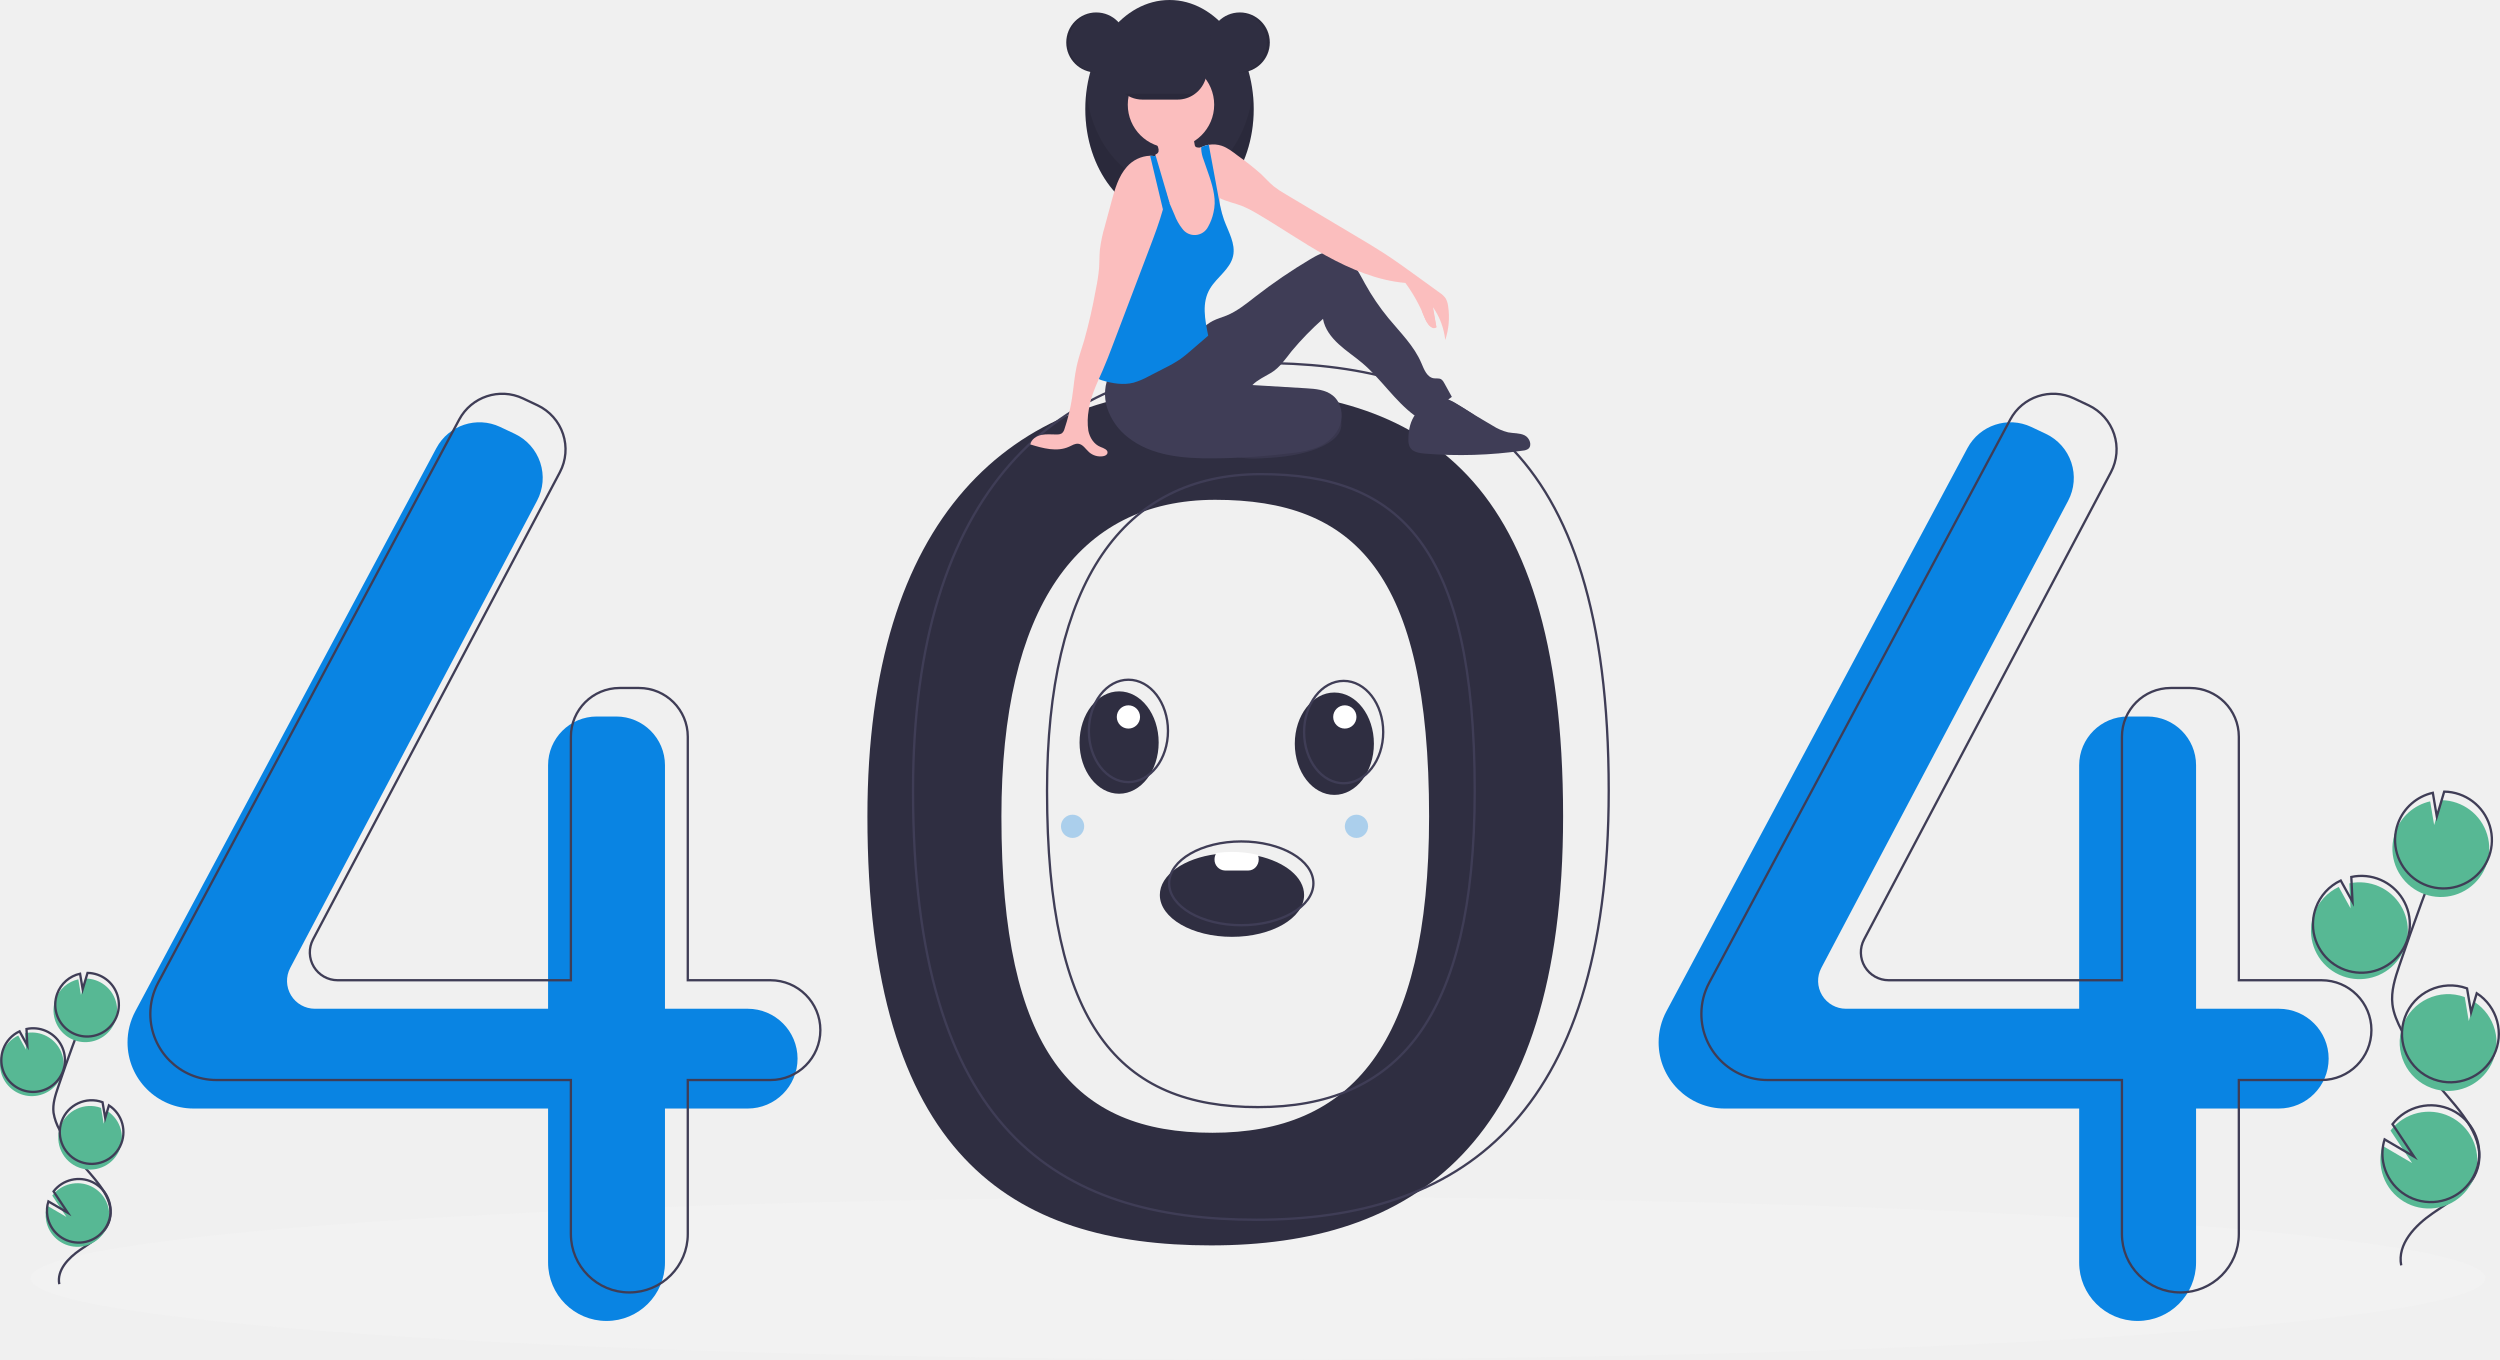
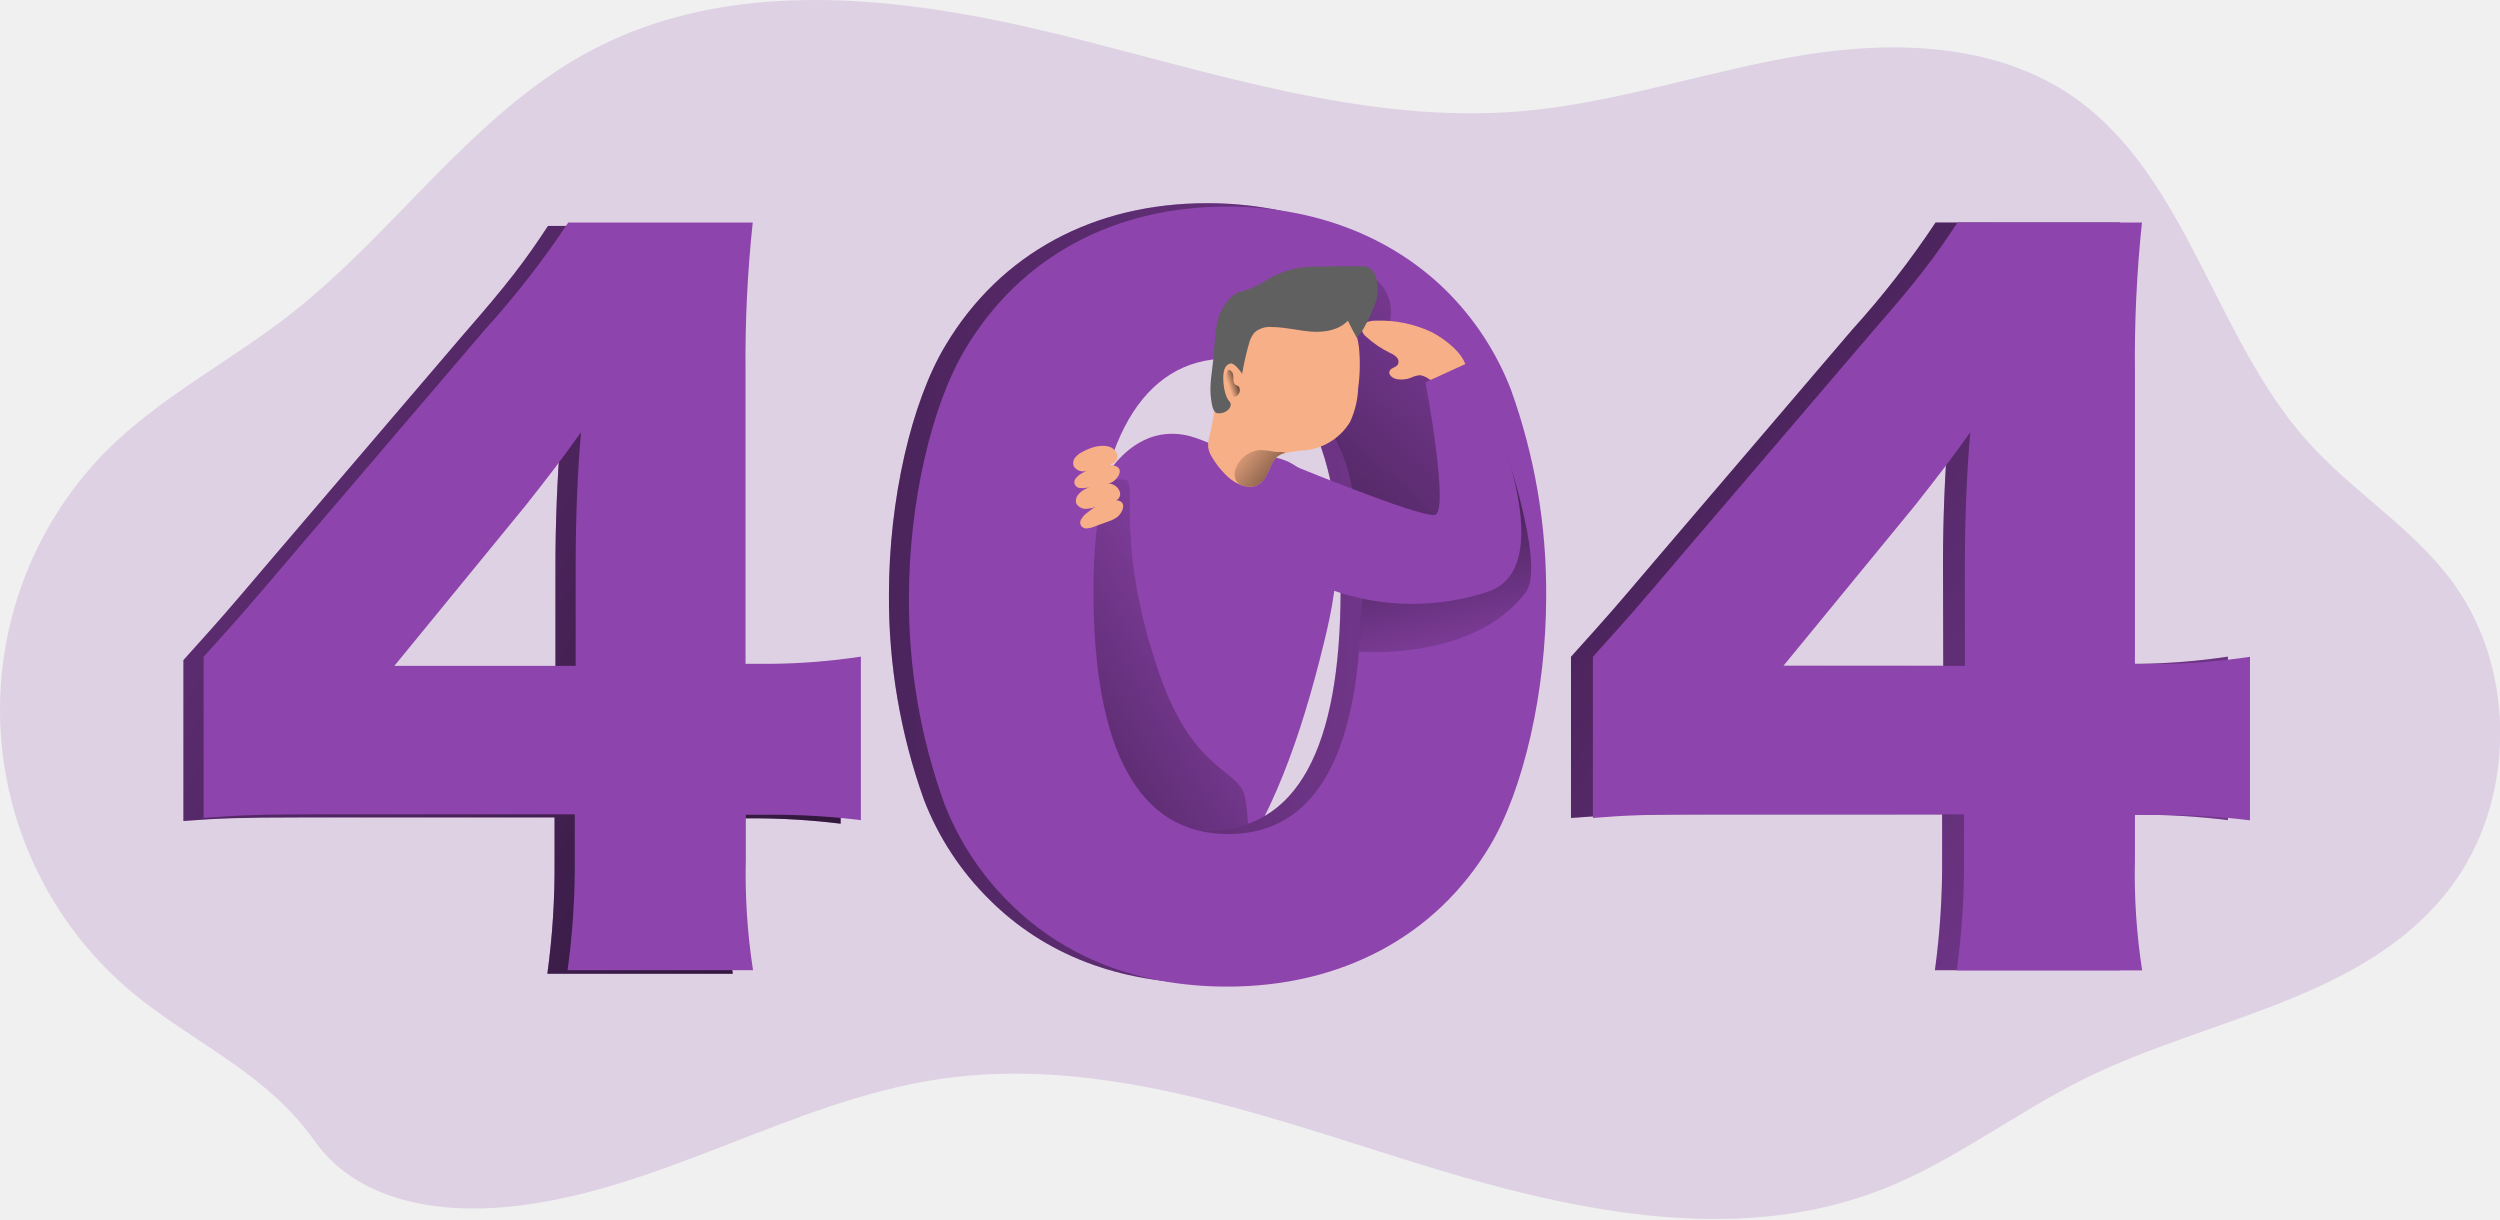
- <svg xmlns="http://www.w3.org/2000/svg" id="fd59ce54-f850-4dfc-bc34-dd7d379d600e" data-name="Layer 1" width="1074.392" height="584.231" viewBox="0 0 1074.392 584.231">
-   <ellipse cx="540.643" cy="549.309" rx="527.5" ry="34.922" fill="#f2f2f2" />
-   <path d="M583.48,324.894c-85.944,0-147.651,55.139-147.651,183.798,0,145.813,61.707,184.411,147.651,184.411s151.327-42.274,151.327-184.411C734.807,356.753,669.424,324.894,583.48,324.894Zm.565,319.808c-59.527,0-90.626-34.923-90.626-135.916,0-89.112,32.372-136.105,91.899-136.105s91.899,30.868,91.899,136.105C677.217,607.234,643.572,644.703,584.045,644.703Z" transform="translate(-63.054 -157.8845)" fill="#2f2e41" />
-   <path d="M384.365,591.401H348.831V486.762A20.956,20.956,0,0,0,327.875,465.806h-8.326a20.956,20.956,0,0,0-20.956,20.956V591.401H198.363a11.963,11.963,0,0,1-10.578-17.552l106.082-200.78A20.956,20.956,0,0,0,284.287,344.33l-6.262-2.957a20.956,20.956,0,0,0-27.429,9.07L121.214,592.475a28.416,28.416,0,0,0-3.356,13.396v0a28.416,28.416,0,0,0,28.416,28.416H298.593v66.167a25.119,25.119,0,0,0,25.119,25.119h0a25.119,25.119,0,0,0,25.119-25.119V634.287h35.534a21.443,21.443,0,0,0,21.443-21.443v0A21.443,21.443,0,0,0,384.365,591.401Z" transform="translate(-63.054 -157.8845)" fill="#0984e3" />
-   <path d="M1042.362,591.401h-35.534V486.762A20.956,20.956,0,0,0,985.872,465.806h-8.326a20.956,20.956,0,0,0-20.956,20.956V591.401H856.359a11.963,11.963,0,0,1-10.578-17.552L951.864,373.069A20.956,20.956,0,0,0,942.284,344.33l-6.262-2.957a20.956,20.956,0,0,0-27.429,9.07L779.211,592.475a28.416,28.416,0,0,0-3.356,13.396v0a28.416,28.416,0,0,0,28.416,28.416H956.589v66.167a25.119,25.119,0,0,0,25.119,25.119h0a25.119,25.119,0,0,0,25.119-25.119V634.287h35.534a21.443,21.443,0,0,0,21.443-21.443v0A21.443,21.443,0,0,0,1042.362,591.401Z" transform="translate(-63.054 -157.8845)" fill="#0984e3" />
-   <path d="M394.168,579.148H358.634V474.509a20.956,20.956,0,0,0-20.956-20.956h-8.326a20.956,20.956,0,0,0-20.956,20.956V579.148H208.165a11.963,11.963,0,0,1-10.578-17.552L303.67,360.816a20.956,20.956,0,0,0-9.58-28.739l-6.262-2.957a20.956,20.956,0,0,0-27.429,9.07L131.017,580.222a28.416,28.416,0,0,0-3.356,13.396v0a28.416,28.416,0,0,0,28.416,28.416H308.395v66.167a25.119,25.119,0,0,0,25.119,25.119h0a25.119,25.119,0,0,0,25.119-25.119V622.034h35.534a21.443,21.443,0,0,0,21.443-21.443v0A21.443,21.443,0,0,0,394.168,579.148Z" transform="translate(-63.054 -157.8845)" fill="none" stroke="#3f3d56" stroke-miterlimit="10" />
-   <path d="M1060.742,579.148h-35.534V474.509a20.956,20.956,0,0,0-20.956-20.956H995.925a20.956,20.956,0,0,0-20.956,20.956V579.148H874.739a11.963,11.963,0,0,1-10.578-17.552L970.244,360.816a20.956,20.956,0,0,0-9.58-28.739l-6.262-2.957a20.956,20.956,0,0,0-27.429,9.07L797.59,580.222a28.416,28.416,0,0,0-3.356,13.396v0a28.416,28.416,0,0,0,28.416,28.416H974.969v66.167a25.119,25.119,0,0,0,25.119,25.119h0a25.119,25.119,0,0,0,25.119-25.119V622.034h35.534a21.443,21.443,0,0,0,21.443-21.443v0A21.443,21.443,0,0,0,1060.742,579.148Z" transform="translate(-63.054 -157.8845)" fill="none" stroke="#3f3d56" stroke-miterlimit="10" />
-   <path d="M603.085,313.866c-85.944,0-147.651,55.139-147.651,183.798,0,145.813,61.707,184.411,147.651,184.411s151.327-42.274,151.327-184.411C754.412,345.725,689.029,313.866,603.085,313.866Zm.565,319.808c-59.527,0-90.626-34.923-90.626-135.916,0-89.112,32.372-136.105,91.899-136.105s91.899,30.868,91.899,136.105C696.822,596.206,663.177,633.675,603.65,633.675Z" transform="translate(-63.054 -157.8845)" fill="none" stroke="#3f3d56" stroke-miterlimit="10" />
-   <circle cx="471.141" cy="18.25" r="12.901" fill="#2f2e41" />
-   <ellipse cx="502.607" cy="46.885" rx="36.186" ry="46.885" fill="#2f2e41" />
-   <path d="M565.661,237.494c-18.128,0-33.141-17.271-35.776-39.805a60.976,60.976,0,0,0-.41,7.08c0,25.894,16.201,46.885,36.186,46.885s36.186-20.991,36.186-46.885a60.976,60.976,0,0,0-.41-7.08C598.803,220.224,583.789,237.494,565.661,237.494Z" transform="translate(-63.054 -157.8845)" opacity="0.1" />
-   <path d="M639.296,342.073c-.777,3.193-4.128,5.751-7.839,7.538-7.802,3.757-17.425,4.878-26.76,5.254a45.176,45.176,0,0,1-7.144-.132,20.537,20.537,0,0,1-12.251-5.631,1.681,1.681,0,0,1,.044-2.844c4.969-5.459,13.262-8.806,21.616-11.216,6.334-1.827,17.381-6.561,24.29-5.922C637.944,329.739,640.277,338.041,639.296,342.073Z" transform="translate(-63.054 -157.8845)" fill="#3f3d56" />
-   <path d="M639.296,342.073c-.777,3.193-4.128,5.751-7.839,7.538-7.802,3.757-17.425,4.878-26.76,5.254a45.176,45.176,0,0,1-7.144-.132,20.537,20.537,0,0,1-12.251-5.631,1.681,1.681,0,0,1,.044-2.844c4.969-5.459,13.262-8.806,21.616-11.216,6.334-1.827,17.381-6.561,24.29-5.922C637.944,329.739,640.277,338.041,639.296,342.073Z" transform="translate(-63.054 -157.8845)" opacity="0.1" />
-   <path d="M540.098,318.206a19.77,19.77,0,0,0-1.199,15.075,26.339,26.339,0,0,0,8.829,12.497c10.095,8.092,23.988,9.205,36.925,9.093a284.649,284.649,0,0,0,33.905-2.324,40.538,40.538,0,0,0,11.001-2.554c4.222-1.827,7.933-5.178,9.436-9.526s.436-9.672-3.134-12.574c-3.137-2.55-7.463-2.9-11.498-3.143l-23.088-1.387c2.281-2.308,5.318-3.614,8.096-5.292,3.685-2.226,6.134-5.965,8.813-9.335a129.001,129.001,0,0,1,13.439-13.817c.751,4.31,3.478,7.85,6.687,10.824s6.908,5.368,10.244,8.2c8.079,6.858,13.896,16.167,22.392,22.5a43.829,43.829,0,0,0,16.049-8.012l-3.302-5.981a3.94,3.94,0,0,0-1.245-1.553c-.935-.575-2.14-.279-3.225-.441-2.901-.435-4.168-3.784-5.306-6.487-3.125-7.422-9.108-13.18-14.218-19.404a98.009,98.009,0,0,1-9.996-14.723c-1.717-3.102-3.288-6.331-5.617-9.003s-5.594-4.773-9.139-4.781c-3.132-.007-6.021,1.584-8.714,3.183a230.477,230.477,0,0,0-23.63,16.099c-3.944,3.062-7.863,6.296-12.489,8.174-1.947.79-4,1.331-5.869,2.292-3.273,1.684-5.757,4.534-8.431,7.064C566.277,311.892,553.219,317.738,540.098,318.206Z" transform="translate(-63.054 -157.8845)" fill="#3f3d56" />
-   <path d="M588.374,253.983a23.774,23.774,0,0,1-1.734,8.033,10.045,10.045,0,0,1-5.768,5.573,12.375,12.375,0,0,1-5.623.182,10.882,10.882,0,0,1-4.582-1.561c-2.165-1.488-3.244-4.144-3.637-6.743-.393-2.596-.217-5.249-.469-7.863a42.944,42.944,0,0,0-1.202-6.255c-.17-.683-.343-1.362-.513-2.042-.167-.68-.33-1.359-.481-2.039-.138-.639-.267-1.281-.378-1.926-.091-.544-.173-1.092-.233-1.643a18.423,18.423,0,0,0-.809-4.811,14.607,14.607,0,0,0-1.687-2.854c-.286-.409-.563-.818-.818-1.243a5.89,5.89,0,0,1-.972-3.748,3.286,3.286,0,0,1,.148-.601c.025-.076.053-.151.085-.223A1.802,1.802,0,0,0,560.932,223.07a3.433,3.433,0,0,0-.148-1.778,11.318,11.318,0,0,0-.96-2.288c-.264-.478-1.161-1.34-1.167-1.888-.013-1.101,2.14-1.989,3.011-2.423a16.796,16.796,0,0,1,8.597-1.743c1.904.129,3.968.714,5.019,2.31.944,1.438.818,3.301,1.221,4.972a1.471,1.471,0,0,0,.299.664,1.341,1.341,0,0,0,.739.34,4.549,4.549,0,0,0,1.416.057h.003a2.931,2.931,0,0,0,.371-.054,4.957,4.957,0,0,0,2.033-.878q.585-.156,1.18-.255a.251.251,0,0,0,.047-.009c1.576,4.975,1.781,10.308,3.071,15.374.639,2.52,1.554,5.009,1.683,7.602.009.113.013.23.016.346.019.834-.047,1.674-.013,2.505a6.981,6.981,0,0,0,.126,1.114,15.611,15.611,0,0,0,.525,1.743l.009.028c.06.183.116.368.164.554.035.135.066.267.091.403l.003.009A14.938,14.938,0,0,1,588.374,253.983Z" transform="translate(-63.054 -157.8845)" fill="#fbbebe" />
-   <circle cx="503.237" cy="44.997" r="18.565" fill="#fbbebe" />
-   <path d="M684.157,304.033a30.445,30.445,0,0,0-5.236-14.103q.722,4.295,1.447,8.587a3.214,3.214,0,0,1-3.367-1.035,10.337,10.337,0,0,1-1.765-3.276,67.466,67.466,0,0,0-8.21-14.736c-11.819-.985-23.502-5.884-33.896-11.595-10.396-5.708-20.126-12.552-30.384-18.502a43.573,43.573,0,0,0-5.544-2.832c-3.21-1.287-6.812-1.954-9.855-3.468-.204-.101-.409-.208-.61-.318a12.578,12.578,0,0,1-1.945-1.306,10.344,10.344,0,0,1-.931-.856,20.351,20.351,0,0,1-3.559-5.953c-1.633-3.612-2.215-7.97-3.845-11.583a11.203,11.203,0,0,1,2.502-1.765h.003c.132-.069.264-.135.4-.198a11.94,11.94,0,0,1,2.004-.733q.585-.156,1.18-.255a.251.251,0,0,0,.047-.009,11.566,11.566,0,0,1,5.491.434c2.587.875,4.767,2.621,6.941,4.273a114.02,114.02,0,0,1,10.148,8.049c1.794,1.718,3.43,3.606,5.359,5.167a42.144,42.144,0,0,0,5.057,3.351q15.656,9.327,31.315,18.65c3.534,2.105,7.07,4.21,10.526,6.438,5.249,3.386,10.308,7.055,15.365,10.721q4.47,3.238,8.936,6.479a9.728,9.728,0,0,1,2.533,2.341,8.472,8.472,0,0,1,1.123,3.433A31.387,31.387,0,0,1,684.157,304.033Z" transform="translate(-63.054 -157.8845)" fill="#fbbebe" />
-   <path d="M592.977,267.944c-1.252,5.617-6.929,9.012-9.896,13.946-3.688,6.123-2.184,13.241-.799,20.255q-3.795,3.271-7.593,6.542c-1.397,1.199-2.794,2.404-4.298,3.464a57.351,57.351,0,0,1-6.86,3.94q-3.361,1.728-6.721,3.458a32.128,32.128,0,0,1-6.58,2.788c-4.415,1.133-9.103.34-13.471-.972a6.088,6.088,0,0,1-1.473-.601,2.394,2.394,0,0,1-.699-.632,3.911,3.911,0,0,1-.444-2.539c.444-7.351,2.24-14.547,4.031-21.69a85.26,85.26,0,0,1,3.848-12.577,85.077,85.077,0,0,1,5.415-10.151,68.368,68.368,0,0,1,7.929-11.514,18.479,18.479,0,0,0,3.675-4.739c1.117-2.549.686-5.472.913-8.247a17.148,17.148,0,0,1,1.633-6.007v-.003a17.093,17.093,0,0,1,1.743-2.882q.458,1.067.916,2.13.302.699.598,1.394.387.897.768,1.787,1.1,2.558,2.196,5.113a21.59,21.59,0,0,0,3.335,5.944,6.499,6.499,0,0,0,11.123-.853,21.261,21.261,0,0,0,2.272-6.013,19.215,19.215,0,0,0,.252-7.835c-.758-5.009-2.889-10.126-4.437-14.78a14.945,14.945,0,0,1-1.079-4.871,3.351,3.351,0,0,1,.057-.56c.009-.047.019-.098.028-.145a11.94,11.94,0,0,1,2.004-.733q.585-.156,1.18-.255,2.044,11.064,4.094,22.127c.032.173.066.346.098.522.195,1.057.393,2.115.614,3.169.198.957.412,1.91.651,2.857l.009.028c.082.321.167.639.255.957l.003.009c.242.868.513,1.731.818,2.58C590.938,257.475,594.164,262.629,592.977,267.944Z" transform="translate(-63.054 -157.8845)" fill="#0984e3" />
-   <path d="M668.321,346.877a6.583,6.583,0,0,0,.61,3.143c1.162,2.124,3.95,2.606,6.362,2.805a188.377,188.377,0,0,0,42.266-1.288,4.886,4.886,0,0,0,2.151-.668c1.99-1.395.763-4.795-1.41-5.884s-4.751-.826-7.135-1.297a22.479,22.479,0,0,1-6.678-2.896q-7.252-4.167-14.293-8.688c-2.795-1.795-6.093-3.71-9.24-2.646C672.43,332.343,668.265,337.681,668.321,346.877Z" transform="translate(-63.054 -157.8845)" fill="#3f3d56" />
-   <path d="M564.437,240.874v.003c-.022.132-.044.261-.072.39-.035.214-.076.431-.116.645-.39,1.998-.868,3.987-1.419,5.963-1.51,5.459-3.534,10.831-5.541,16.123q-8.081,21.287-16.164,42.577c-1.359,3.575-2.716,7.152-4.261,10.654-.516,1.167-1.048,2.344-1.576,3.534-1.894,4.257-3.713,8.653-4.317,13.184a27.45,27.45,0,0,0-.192,9.04c.604,2.97,2.407,5.872,5.23,6.97,1.378.538,3.351,1.259,2.974,2.69-.204.787-1.098,1.171-1.901,1.303a7.312,7.312,0,0,1-5.966-1.718c-1.507-1.337-2.665-3.417-4.67-3.641-1.388-.151-2.665.68-3.936,1.262-5.186,2.369-11.227.711-16.674-.972.428-2.206,2.643-3.66,4.843-4.1,2.199-.444,4.474-.129,6.718-.189a3.51,3.51,0,0,0,2.042-.525,3.705,3.705,0,0,0,1.101-1.882,78.964,78.964,0,0,0,3.213-13.147c.724-4.666,1.026-9.405,2.058-14.015.802-3.597,2.042-7.08,3.106-10.61a224.682,224.682,0,0,0,5.06-22.077,78.02,78.02,0,0,0,1.425-9.368c.179-2.612.094-5.236.346-7.838a60.888,60.888,0,0,1,2.111-9.997q1.444-5.348,2.885-10.689c1.425-5.271,2.955-10.746,6.567-14.843a13.962,13.962,0,0,1,10.028-4.789,9.882,9.882,0,0,1,2.13.23c.116.028.233.057.349.088a8.634,8.634,0,0,1,2.174.9c1.114-.708,1.68-.459,2.42.632a6.973,6.973,0,0,1,.881,3.795A52.424,52.424,0,0,1,564.437,240.874Z" transform="translate(-63.054 -157.8845)" fill="#fbbebe" />
-   <path d="M565.661,245.046l-.047.047-.255.255-2.53,2.527-1.24-5.208-4.251-17.854a9.882,9.882,0,0,1,2.13.23,3.286,3.286,0,0,1,.148-.601l.201.689,1.441,4.902,2.728,9.308.45,1.532v.003Z" transform="translate(-63.054 -157.8845)" fill="#0984e3" />
-   <path d="M581.715,188.087a12.582,12.582,0,0,1-3.7,8.896,12.314,12.314,0,0,1-1.36,1.176,12.528,12.528,0,0,1-7.536,2.524H554.023a12.59,12.59,0,0,1,0-25.18h15.096A12.629,12.629,0,0,1,581.715,188.087Z" transform="translate(-63.054 -157.8845)" fill="#2f2e41" />
-   <circle cx="532.815" cy="18.25" r="12.901" fill="#2f2e41" />
-   <path d="M595.554,163.234c-.158,0-.315.006-.472.012a12.898,12.898,0,0,1,0,25.778c.157.006.314.012.472.012a12.901,12.901,0,1,0,0-25.802Z" transform="translate(-63.054 -157.8845)" opacity="0.1" />
-   <path d="M534.195,163.234c.158,0,.315.006.472.012a12.898,12.898,0,0,0,0,25.778c-.157.006-.314.012-.472.012a12.901,12.901,0,0,1,0-25.802Z" transform="translate(-63.054 -157.8845)" opacity="0.1" />
-   <path d="M576.655,198.159a12.528,12.528,0,0,1-7.536,2.524H554.023a12.528,12.528,0,0,1-7.536-2.524Z" transform="translate(-63.054 -157.8845)" opacity="0.1" />
-   <path d="M674.14,291.64s3.252,9.372,6.229,6.876L677.996,286.267Z" transform="translate(-63.054 -157.8845)" fill="#fbbebe" />
-   <path d="M1069.918,577.434a20.813,20.813,0,1,0,2.772-39.915l.521,10.712-5.068-9.18a20.734,20.734,0,0,0-10.684,11.723,20.408,20.408,0,0,0-1.197,5.63A20.809,20.809,0,0,0,1069.918,577.434Z" transform="translate(-63.054 -157.8845)" fill="#57b894" />
-   <path d="M1094.995,701.678c-1.789-9.11,5.963-17.187,13.621-22.437s16.605-10.408,19.218-19.317c3.755-12.804-7.43-24.53-16.136-34.642a125.3,125.3,0,0,1-16.524-24.557c-1.811-3.533-3.476-7.225-3.952-11.166-.686-5.675,1.137-11.323,2.974-16.737q9.179-27.052,19.628-53.65" transform="translate(-63.054 -157.8845)" fill="none" stroke="#3f3d56" stroke-miterlimit="10" />
-   <path d="M1070.775,574.676a20.813,20.813,0,1,0,2.772-39.915l.521,10.712-5.068-9.18a20.734,20.734,0,0,0-10.684,11.723,20.408,20.408,0,0,0-1.197,5.63A20.809,20.809,0,0,0,1070.775,574.676Z" transform="translate(-63.054 -157.8845)" fill="none" stroke="#3f3d56" stroke-miterlimit="10" />
-   <path d="M1092.451,515.473a20.788,20.788,0,0,1,14.98-13.198l1.714,10.184,3.177-10.696a20.81,20.81,0,1,1-19.871,13.71Z" transform="translate(-63.054 -157.8845)" fill="#57b894" />
-   <path d="M1093.594,511.795a20.788,20.788,0,0,1,14.98-13.198l1.714,10.184,3.177-10.696a20.81,20.81,0,1,1-19.871,13.71Z" transform="translate(-63.054 -157.8845)" fill="none" stroke="#3f3d56" stroke-miterlimit="10" />
-   <path d="M1108.045,625.489a20.81,20.81,0,0,0,18.419-37.023l-2.441,8.219-1.731-10.304a.362.362,0,0,0-.053-.02,20.811,20.811,0,1,0-14.194,39.127Z" transform="translate(-63.054 -157.8845)" fill="#57b894" />
-   <path d="M1109.035,621.764a20.81,20.81,0,0,0,18.419-37.023l-2.441,8.219-1.731-10.304a.362.362,0,0,0-.053-.02,20.811,20.811,0,1,0-14.194,39.127Z" transform="translate(-63.054 -157.8845)" fill="none" stroke="#3f3d56" stroke-miterlimit="10" />
-   <path d="M1086.378,660.051a20.801,20.801,0,1,0,4.011-16.297l9.273,13.957-12.67-7.408A20.616,20.616,0,0,0,1086.378,660.051Z" transform="translate(-63.054 -157.8845)" fill="#57b894" />
-   <path d="M1087.235,657.294a20.801,20.801,0,1,0,4.011-16.297l9.273,13.957-12.67-7.408A20.616,20.616,0,0,0,1087.235,657.294Z" transform="translate(-63.054 -157.8845)" fill="none" stroke="#3f3d56" stroke-miterlimit="10" />
-   <path d="M72.061,628.133a13.674,13.674,0,1,0,1.821-26.225l.342,7.038-3.33-6.032a13.623,13.623,0,0,0-7.019,7.702,13.409,13.409,0,0,0-.787,3.699A13.672,13.672,0,0,0,72.061,628.133Z" transform="translate(-63.054 -157.8845)" fill="#57b894" />
-   <path d="M88.538,709.763c-1.175-5.986,3.918-11.292,8.949-14.741s10.91-6.838,12.626-12.692c2.467-8.412-4.882-16.117-10.601-22.76A82.324,82.324,0,0,1,88.656,643.436a22.21,22.21,0,0,1-2.597-7.336c-.451-3.729.747-7.439,1.954-10.996q6.031-17.773,12.896-35.249" transform="translate(-63.054 -157.8845)" fill="none" stroke="#3f3d56" stroke-miterlimit="10" />
-   <path d="M72.625,626.321a13.674,13.674,0,1,0,1.821-26.225l.342,7.038L71.458,601.103a13.623,13.623,0,0,0-7.019,7.702,13.409,13.409,0,0,0-.787,3.699A13.672,13.672,0,0,0,72.625,626.321Z" transform="translate(-63.054 -157.8845)" fill="none" stroke="#3f3d56" stroke-miterlimit="10" />
-   <path d="M86.866,587.423a13.658,13.658,0,0,1,9.842-8.671l1.126,6.691,2.087-7.027a13.673,13.673,0,1,1-13.055,9.007Z" transform="translate(-63.054 -157.8845)" fill="#57b894" />
-   <path d="M87.617,585.007a13.658,13.658,0,0,1,9.842-8.671l1.126,6.691L100.673,576a13.673,13.673,0,1,1-13.055,9.007Z" transform="translate(-63.054 -157.8845)" fill="none" stroke="#3f3d56" stroke-miterlimit="10" />
-   <path d="M97.112,659.706a13.673,13.673,0,0,0,12.102-24.325l-1.604,5.4-1.137-6.77a.238.238,0,0,0-.035-.013,13.673,13.673,0,1,0-9.326,25.707Z" transform="translate(-63.054 -157.8845)" fill="#57b894" />
-   <path d="M97.762,657.259a13.673,13.673,0,0,0,12.102-24.325l-1.604,5.4-1.137-6.77a.238.238,0,0,0-.035-.013,13.673,13.673,0,1,0-9.326,25.707Z" transform="translate(-63.054 -157.8845)" fill="none" stroke="#3f3d56" stroke-miterlimit="10" />
-   <path d="M82.876,682.414a13.667,13.667,0,1,0,2.635-10.708l6.092,9.17-8.324-4.867A13.545,13.545,0,0,0,82.876,682.414Z" transform="translate(-63.054 -157.8845)" fill="#57b894" />
-   <path d="M83.439,680.602a13.667,13.667,0,1,0,2.635-10.708l6.092,9.17-8.324-4.867A13.545,13.545,0,0,0,83.439,680.602Z" transform="translate(-63.054 -157.8845)" fill="none" stroke="#3f3d56" stroke-miterlimit="10" />
-   <ellipse cx="480.946" cy="319.115" rx="17" ry="22" fill="#2f2e41" />
-   <ellipse cx="573.446" cy="319.615" rx="17" ry="22" fill="#2f2e41" />
-   <path d="M623.5,542.5c0,9.94-13.88,18-31,18s-31-8.06-31-18c0-8.61,10.41-15.81,24.32-17.57a50.104,50.104,0,0,1,6.68-.43,50.699,50.699,0,0,1,11.13,1.2C615.25,528.29,623.5,534.84,623.5,542.5Z" transform="translate(-63.054 -157.8845)" fill="#2f2e41" />
-   <ellipse cx="484.946" cy="314.115" rx="17" ry="22" fill="none" stroke="#3f3d56" stroke-miterlimit="10" />
-   <ellipse cx="577.446" cy="314.615" rx="17" ry="22" fill="none" stroke="#3f3d56" stroke-miterlimit="10" />
-   <ellipse cx="533.446" cy="379.615" rx="31" ry="18" fill="none" stroke="#3f3d56" stroke-miterlimit="10" />
-   <path d="M604,527.2a4.937,4.937,0,0,1-1.32,3.392A4.339,4.339,0,0,1,599.5,532h-10a4.664,4.664,0,0,1-4.5-4.8,4.905,4.905,0,0,1,.82-2.741A47.02,47.02,0,0,1,592.5,524a47.665,47.665,0,0,1,11.13,1.28A5.067,5.067,0,0,1,604,527.2Z" transform="translate(-63.054 -157.8845)" fill="#fff" />
-   <circle cx="484.946" cy="308.115" r="5" fill="#fff" />
-   <circle cx="577.946" cy="308.115" r="5" fill="#fff" />
-   <circle cx="582.946" cy="355.115" r="5" fill="#0984e3" opacity="0.3" />
-   <circle cx="460.946" cy="355.115" r="5" fill="#0984e3" opacity="0.3" />
+ <svg xmlns="http://www.w3.org/2000/svg" xmlns:xlink="http://www.w3.org/1999/xlink" id="Layer_1" data-name="Layer 1" viewBox="0 0 420.07 204.87">
+   <defs>
+     <linearGradient id="linear-gradient" x1="-65" y1="72.16" x2="262.93" y2="255.66" gradientUnits="userSpaceOnUse">
+       <stop offset="0" stop-opacity="0" />
+       <stop offset="0.99" />
+     </linearGradient>
+     <linearGradient id="linear-gradient-2" x1="217.16" y1="164.75" x2="115.32" y2="227.42" xlink:href="#linear-gradient" />
+     <linearGradient id="linear-gradient-3" x1="425.36" y1="249.21" x2="137.36" y2="3.69" xlink:href="#linear-gradient" />
+     <linearGradient id="linear-gradient-4" x1="295.89" y1="167.21" x2="-18.16" y2="154.47" xlink:href="#linear-gradient" />
+     <linearGradient id="linear-gradient-5" x1="259.24" y1="105.38" x2="169.04" y2="201.94" xlink:href="#linear-gradient" />
+     <linearGradient id="linear-gradient-6" x1="246.43" y1="180.33" x2="233.21" y2="117.97" xlink:href="#linear-gradient" />
+     <linearGradient id="linear-gradient-7" x1="206.63" y1="128.36" x2="209.22" y2="127.46" xlink:href="#linear-gradient" />
+     <linearGradient id="linear-gradient-8" x1="207.32" y1="138.38" x2="222.61" y2="150.91" xlink:href="#linear-gradient" />
+   </defs>
+   <path d="M24.31,232A61.89,61.89,0,0,1,18,139.67c9.16-9.24,21-15.18,31.16-23.18,17.57-13.75,30.58-33.61,50.18-44.11,23.6-12.65,52.2-9.31,78.12-3S229.42,84.73,256,82.45c15.83-1.37,31.07-6.73,46.75-9.34s32.88-2.14,46,7c19.1,13.39,23.64,40.45,39.31,57.9,7.59,8.46,17.67,14.48,24.39,23.68,10.81,14.79,10.53,37-.65,51.51-14.32,18.55-40.16,21.49-61,31.69-11.6,5.68-22,13.87-34,18.63-25.22,10-53.59,3.49-79.45-4.59s-52.5-17.8-79.27-13.84c-25,3.72-47.53,19.15-72.74,21.49-11.7,1.09-25.06-1-32.21-11.1C45.44,244.65,34.72,240,24.31,232Z" transform="translate(-0.27 -63.77)" fill="#8e44ad" opacity="0.18" style="isolation:isolate" />
+   <path d="M31.09,174.69c6.79-7.55,6.79-7.55,14.49-16.61l32.77-38.35c7.25-8.31,10.12-12.08,14-18h31a217,217,0,0,0-1.21,25.06V175.9h4.38a105.88,105.88,0,0,0,15-1.21v27.48a120.64,120.64,0,0,0-14.8-.9h-4.53v7.55a105.46,105.46,0,0,0,1.21,18.57H92.24a131,131,0,0,0,1.21-18.87v-7.4H50.72c-9.82,0-14,.15-19.63.6Zm62.51-16c0-6.8.3-15.1.91-21.75-3,4.23-5.29,7.25-9.36,12.38L63.1,176.2H93.6Z" transform="translate(-0.27 -63.77)" fill="#8e44ad" />
+   <path d="M31.09,174.69c6.79-7.55,6.79-7.55,14.49-16.61l32.77-38.35c7.25-8.31,10.12-12.08,14-18h31a217,217,0,0,0-1.21,25.06V175.9h4.38a105.88,105.88,0,0,0,15-1.21v27.48a120.64,120.64,0,0,0-14.8-.9h-4.53v7.55a105.46,105.46,0,0,0,1.21,18.57H92.24a131,131,0,0,0,1.21-18.87v-7.4H50.72c-9.82,0-14,.15-19.63.6Zm62.51-16c0-6.8.3-15.1.91-21.75-3,4.23-5.29,7.25-9.36,12.38L63.1,176.2H93.6Z" transform="translate(-0.27 -63.77)" fill="url(#linear-gradient)" />
+   <path d="M199.13,136.82c3,.5,5.79,2.34,8.8,3,2.63.6,5.4.29,8,1.21,4.85,1.72,8,7.57,8.69,13.44s-.54,11.81-1.94,17.51C219,187,214,202,205,213.39c-.63.79-1.39,1.62-2.32,1.6a3.22,3.22,0,0,1-1.73-.81,28.88,28.88,0,0,1-5.15-4.51c-2.4-2.89-3.79-6.7-5-10.48-3.41-10.64-9.92-17.38-11.13-28.66C178.35,158.7,184.82,134.46,199.13,136.82Z" transform="translate(-0.27 -63.77)" fill="#8e44ad" />
+   <path d="M189.45,144.4a5.39,5.39,0,0,0-3.71.67,10.08,10.08,0,0,0-4.59,6.54,25.28,25.28,0,0,0-.29,8.19,110.85,110.85,0,0,0,4.63,23.58c.7,2.22-1.3,7.49.15,9.31,1.18,1.48.59,10.37,2.13,11.47,4.27,3.08,13.14,1.38,17.41,4.46,5.53,4,5.16-6.56,4.28-10.91-1-4.85-8.51-4-14.26-20.38C187.55,155.53,191.41,144.85,189.45,144.4Z" transform="translate(-0.27 -63.77)" fill="url(#linear-gradient-2)" />
+   <path d="M264.24,174.13c6.79-7.55,6.79-7.55,14.49-16.61l32.77-38.36a150.72,150.72,0,0,0,14-18h31a217,217,0,0,0-1.21,25.07v49.08h4.38a107.39,107.39,0,0,0,14.95-1.21v27.48a118.69,118.69,0,0,0-14.8-.91h-4.53v7.55a105.32,105.32,0,0,0,1.21,18.57H325.39A131,131,0,0,0,326.6,208v-7.4H283.87c-9.82,0-14.05.15-19.63.61Zm62.51-16c0-6.8.3-15.1.9-21.74-3,4.22-5.28,7.24-9.36,12.38l-22,26.88h30.5Z" transform="translate(-0.27 -63.77)" fill="#8e44ad" />
+   <path d="M264.24,174.13c6.79-7.55,6.79-7.55,14.49-16.61l32.77-38.36a150.72,150.72,0,0,0,14-18h31a217,217,0,0,0-1.21,25.07v49.08h4.38a107.39,107.39,0,0,0,14.95-1.21v27.48a118.69,118.69,0,0,0-14.8-.91h-4.53v7.55a105.32,105.32,0,0,0,1.21,18.57H325.39A131,131,0,0,0,326.6,208v-7.4H283.87c-9.82,0-14.05.15-19.63.61Zm62.51-16c0-6.8.3-15.1.9-21.74-3,4.22-5.28,7.24-9.36,12.38l-22,26.88h30.5Z" transform="translate(-0.27 -63.77)" fill="url(#linear-gradient-3)" />
+   <path d="M166.53,214.94a47.64,47.64,0,0,1-11-16.77,100.34,100.34,0,0,1-5.89-34.58c0-15.85,3.78-32.31,9.52-41.82,9.21-15.41,24.91-23.86,43.94-23.86,14.65,0,27.48,5,36.69,14a47.6,47.6,0,0,1,11,16.76,100.62,100.62,0,0,1,5.88,34.73c0,15.86-3.77,32.47-9.51,42C238.1,220.52,222.25,229,203.07,229,188.27,229,175.74,224.14,166.53,214.94Zm14-52.55c0,27,7.7,40.92,22.65,40.92s22.35-13.59,22.35-40.47c0-25.82-7.85-39.41-22.5-39.41C188.88,123.43,180.57,137.77,180.57,162.39Z" transform="translate(-0.27 -63.77)" fill="#8e44ad" />
+   <path d="M166.53,214.94a47.64,47.64,0,0,1-11-16.77,100.34,100.34,0,0,1-5.89-34.58c0-15.85,3.78-32.31,9.52-41.82,9.21-15.41,24.91-23.86,43.94-23.86,14.65,0,27.48,5,36.69,14a47.6,47.6,0,0,1,11,16.76,100.62,100.62,0,0,1,5.88,34.73c0,15.86-3.77,32.47-9.51,42C238.1,220.52,222.25,229,203.07,229,188.27,229,175.74,224.14,166.53,214.94Zm14-52.55c0,27,7.7,40.92,22.65,40.92s22.35-13.59,22.35-40.47c0-25.82-7.85-39.41-22.5-39.41C188.88,123.43,180.57,137.77,180.57,162.39Z" transform="translate(-0.27 -63.77)" fill="url(#linear-gradient-4)" />
+   <path d="M34.48,174.13c6.8-7.55,6.8-7.55,14.5-16.61l32.77-38.36a150.72,150.72,0,0,0,14-18h31a217,217,0,0,0-1.21,25.07v49.08h4.38a107.39,107.39,0,0,0,15-1.21v27.48a118.69,118.69,0,0,0-14.8-.91h-4.53v7.55a105.32,105.32,0,0,0,1.21,18.57H95.64A131,131,0,0,0,96.85,208v-7.4H54.11c-9.81,0-14,.15-19.63.61Zm62.52-16c0-6.8.3-15.1.9-21.74-3,4.22-5.28,7.24-9.36,12.38l-22,26.88H97Z" transform="translate(-0.27 -63.77)" fill="#8e44ad" />
+   <path d="M169.92,215.5a47.62,47.62,0,0,1-11-16.76A100.34,100.34,0,0,1,153,164.16c0-15.85,3.78-32.31,9.52-41.83,9.21-15.4,24.91-23.85,43.94-23.85,14.64,0,27.48,5,36.69,14a47.48,47.48,0,0,1,11,16.76A100.35,100.35,0,0,1,260.07,164c0,15.85-3.77,32.47-9.51,42-9.06,15.1-24.92,23.55-44.09,23.55C191.67,229.54,179.14,224.71,169.92,215.5ZM184,163c0,27,7.7,40.92,22.65,40.92,14.8,0,22.35-13.59,22.35-40.46,0-25.83-7.86-39.42-22.5-39.42C192.27,124,184,138.34,184,163Z" transform="translate(-0.27 -63.77)" fill="#8e44ad" />
+   <path d="M231.1,110.45a7.06,7.06,0,0,1,2.71,7.34,14.34,14.34,0,0,1,9.74,5.2,18.8,18.8,0,0,1,3.75,9.77,51.3,51.3,0,0,1-.23,10.58,11,11,0,0,1-.74,3.54,7.5,7.5,0,0,1-5.13,3.85,22.09,22.09,0,0,1-6.6.31l-5.25-.28a1.08,1.08,0,0,1-.5-.11,1,1,0,0,1-.35-.72c-.36-2.15-.91-3.09-1.3-5.24a33.51,33.51,0,0,0-5.6-12.59,4.72,4.72,0,0,1-1-1.95,5.29,5.29,0,0,1,.64-2.86A39.39,39.39,0,0,0,223,122a55.82,55.82,0,0,1,1.65-6.38,9.36,9.36,0,0,1,4-5.08" transform="translate(-0.27 -63.77)" fill="url(#linear-gradient-5)" />
+   <path d="M228.65,173.26s19.22,1.7,28-10c3.5-4.64-4.3-26.5-4.3-26.5l-8.87,15.88-14,3.18Z" transform="translate(-0.27 -63.77)" fill="url(#linear-gradient-6)" />
+   <path d="M267.92,174.13c6.79-7.55,6.79-7.55,14.49-16.61l32.77-38.36c7.25-8.3,10.12-12.08,14-18h31A217,217,0,0,0,359,126.26v49.08h4.38a107.39,107.39,0,0,0,14.95-1.21v27.48a118.69,118.69,0,0,0-14.8-.91H359v7.55a105.32,105.32,0,0,0,1.21,18.57H329.07A131,131,0,0,0,330.28,208v-7.4H287.55c-9.82,0-14.05.15-19.63.61Zm62.51-16c0-6.8.3-15.1.91-21.74-3,4.22-5.29,7.24-9.36,12.38l-22.05,26.88h30.5Z" transform="translate(-0.27 -63.77)" fill="#8e44ad" />
+   <path d="M183.55,139.06a10.18,10.18,0,0,0-1.5.69,3.47,3.47,0,0,0-1.16.95,1.48,1.48,0,0,0-.2,1.43,1.86,1.86,0,0,0,1.93.81c1.23-.12,2.37-.73,3.6-.94s2.39-1.06,1.52-2.37S184.78,138.6,183.55,139.06Z" transform="translate(-0.27 -63.77)" fill="#f7af87" />
+   <path d="M187.47,142c-1.8-.47-3.68.32-5.3,1.23a3.13,3.13,0,0,0-1,.77,1,1,0,0,0,.69,1.78,3.39,3.39,0,0,0,1.1-.07l2.49-.43a5.34,5.34,0,0,0,1.67-.48C188.25,144.14,189.21,142.43,187.47,142Z" transform="translate(-0.27 -63.77)" fill="#f7af87" />
+   <path d="M184,145.31a11.38,11.38,0,0,0-1.5.7,3.47,3.47,0,0,0-1.16,1,1.49,1.49,0,0,0-.2,1.42,1.86,1.86,0,0,0,1.93.81c1.23-.12,2.37-.73,3.6-.94s2.39-1.05,1.52-2.37S185.21,144.85,184,145.31Z" transform="translate(-0.27 -63.77)" fill="#f7af87" />
+   <path d="M187.88,147.83c-1.85-.15-3.56,1-5,2.14a3.28,3.28,0,0,0-.87.95,1,1,0,0,0,1,1.62,3.3,3.3,0,0,0,1.06-.26l2.37-.87a5.34,5.34,0,0,0,1.57-.77C189,149.82,189.67,148,187.88,147.83Z" transform="translate(-0.27 -63.77)" fill="#f7af87" />
+   <path d="M240.88,119.6a20.16,20.16,0,0,0-9.35-1.95,3.9,3.9,0,0,0-1.6.26,1.4,1.4,0,0,0-.84,1.28,1.94,1.94,0,0,0,.76,1.18,17,17,0,0,0,3.94,2.68,3.51,3.51,0,0,1,1.16.75,1.06,1.06,0,0,1,.17,1.27c-.33.46-1.09.48-1.34,1-.33.65.5,1.29,1.22,1.41a4.43,4.43,0,0,0,2.28-.21,4.25,4.25,0,0,1,1.64-.46,4,4,0,0,1,1.56.71c1.58.9,6.49.93,6.18-1.81C246.37,123.17,242.9,120.65,240.88,119.6Z" transform="translate(-0.27 -63.77)" fill="#f7af87" />
+   <path d="M216.72,141.65s22.11,9.11,24.64,8.64S239.8,128,239.8,128l7.54-3.45s17,33.7,3.08,38.6a40.45,40.45,0,0,1-26.48-.28Z" transform="translate(-0.27 -63.77)" fill="#8e44ad" />
+   <path d="M228.48,129a14.94,14.94,0,0,1-1.36,5.66,10,10,0,0,1-7.55,4.77,22.39,22.39,0,0,0-3.34.47,3.15,3.15,0,0,0-2.29,1.91c-.89,2.16-1.81,4.35-4.68,3.62a3.6,3.6,0,0,1-.78-.27,7.72,7.72,0,0,1-2.39-1.75,14.39,14.39,0,0,1-2.18-2.84,4.15,4.15,0,0,1-.62-1.58,5.16,5.16,0,0,1,.24-2.05c1-4,1.16-8.53,2.58-12.43a18.24,18.24,0,0,1,7.86-9.42c3.59-2.09,8.58-2.12,11.63.73a10.5,10.5,0,0,1,3,6.2A29.12,29.12,0,0,1,228.48,129Z" transform="translate(-0.27 -63.77)" fill="#f7af87" />
+   <path d="M204.16,124c.19-1.88.18-3.79.55-5.64a8,8,0,0,1,2.67-4.87,4.44,4.44,0,0,1,1.2-.68c.39-.14.8-.22,1.2-.33a15.76,15.76,0,0,0,3.34-1.66,16.49,16.49,0,0,1,5.12-2,22.74,22.74,0,0,1,3.69-.26q3.4-.06,6.83-.06a3.36,3.36,0,0,1,1.57.26,2.53,2.53,0,0,1,1.11,1.48,7.05,7.05,0,0,1,0,4.24,20.22,20.22,0,0,1-1.75,3.92,6.84,6.84,0,0,1-1.46,2.09c-.53-.92-1-1.87-1.48-2.83-1.53,1.59-3.94,2-6.14,1.83s-4.36-.74-6.56-.77a4,4,0,0,0-2.94.87,4.6,4.6,0,0,0-1,2,49.56,49.56,0,0,0-1.13,5c-.26-.49-1.31-1.77-1.86-1.75a1.16,1.16,0,0,0-.81.45c-.91,1-.46,4.67.38,5.73a1.44,1.44,0,0,1,.37.58,1.12,1.12,0,0,1-.24.83,2.23,2.23,0,0,1-1.9.78c-.88,0-1.05-1.68-1.14-2.3C203.41,128.6,203.94,126.27,204.16,124Z" transform="translate(-0.27 -63.77)" fill="#606060" />
+   <path d="M207.67,128.22a1.67,1.67,0,0,1-.16-.83,2.42,2.42,0,0,0-.09-.85,1.09,1.09,0,0,0-.51-.59.38.38,0,0,0-.21,0,.39.39,0,0,0-.23.28,5,5,0,0,0,.11,3.35,1.33,1.33,0,0,0,.77.86,1,1,0,0,0,.91-.28,1.23,1.23,0,0,0,.26-1.27C208.35,128.49,207.88,128.58,207.67,128.22Z" transform="translate(-0.27 -63.77)" fill="url(#linear-gradient-7)" />
+   <path d="M216.23,139.88a3.15,3.15,0,0,0-2.29,1.91c-.89,2.16-1.81,4.35-4.68,3.62a3.6,3.6,0,0,1-.78-.27,2.33,2.33,0,0,1-.58-.75,2.69,2.69,0,0,1,.08-2.1,4.69,4.69,0,0,1,4.22-2.9,13.45,13.45,0,0,1,2.27.3c.46.06,1,0,1.42.05A.87.87,0,0,1,216.23,139.88Z" transform="translate(-0.27 -63.77)" fill="url(#linear-gradient-8)" />
</svg>
